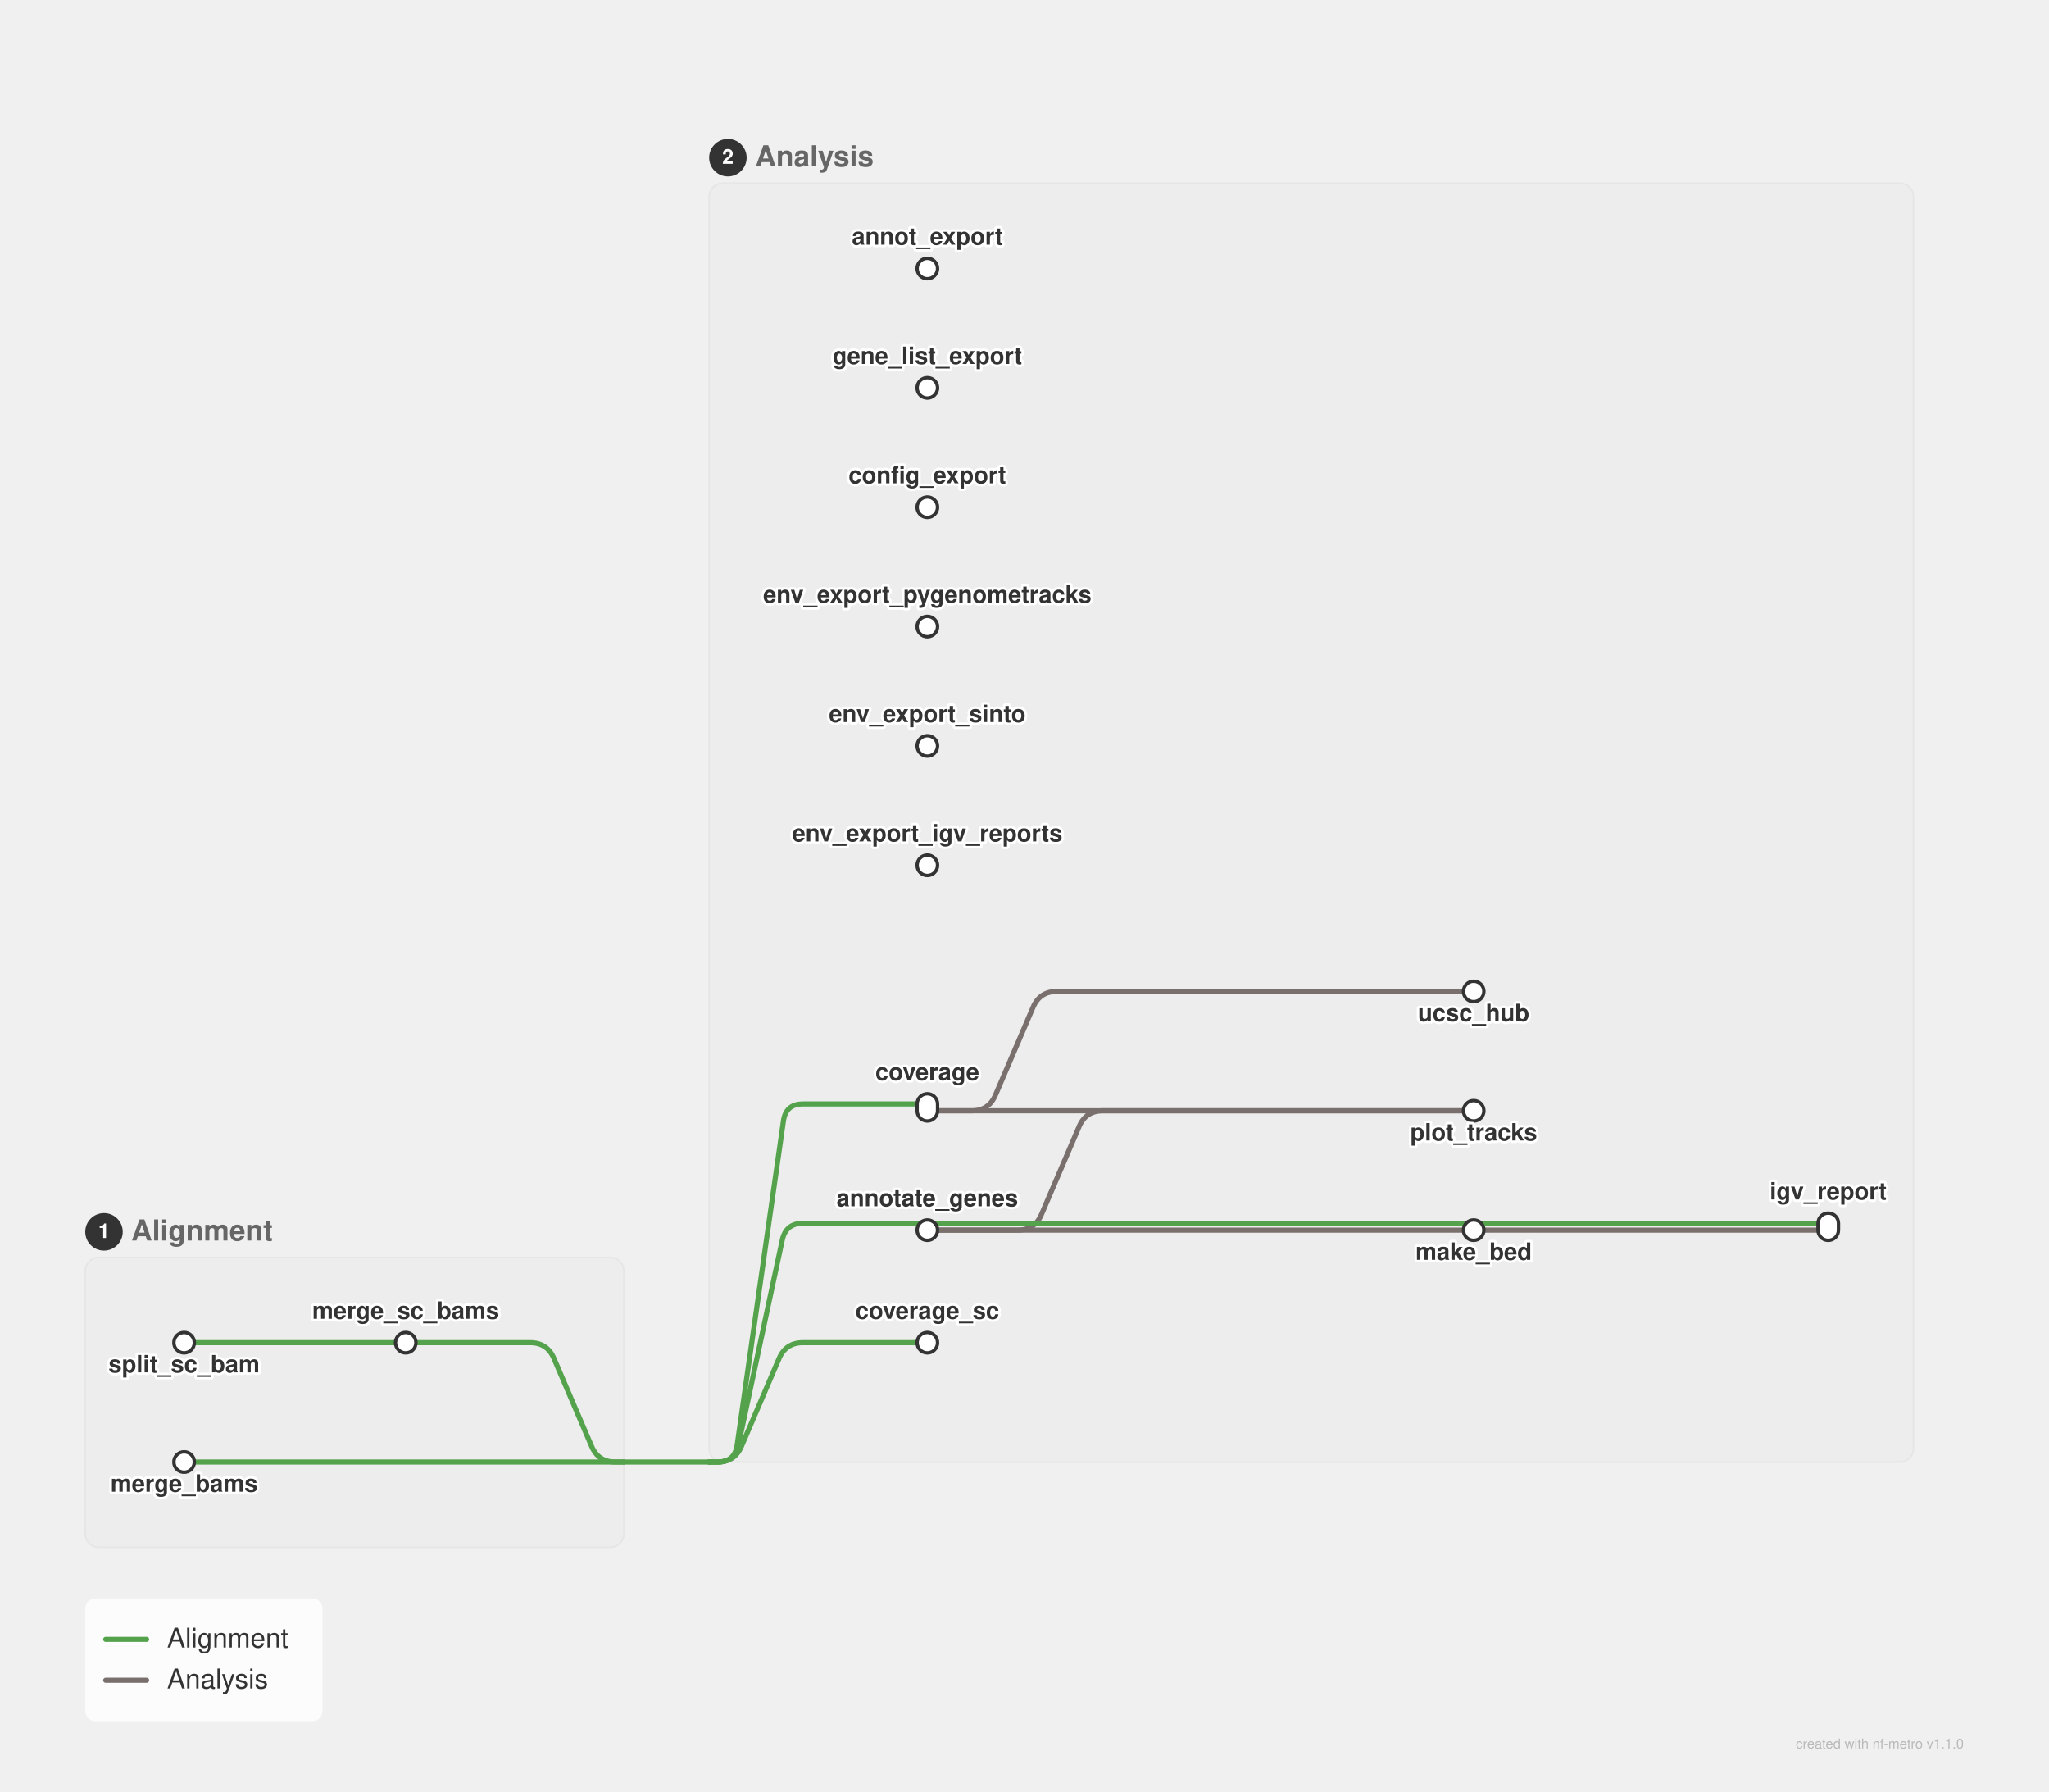
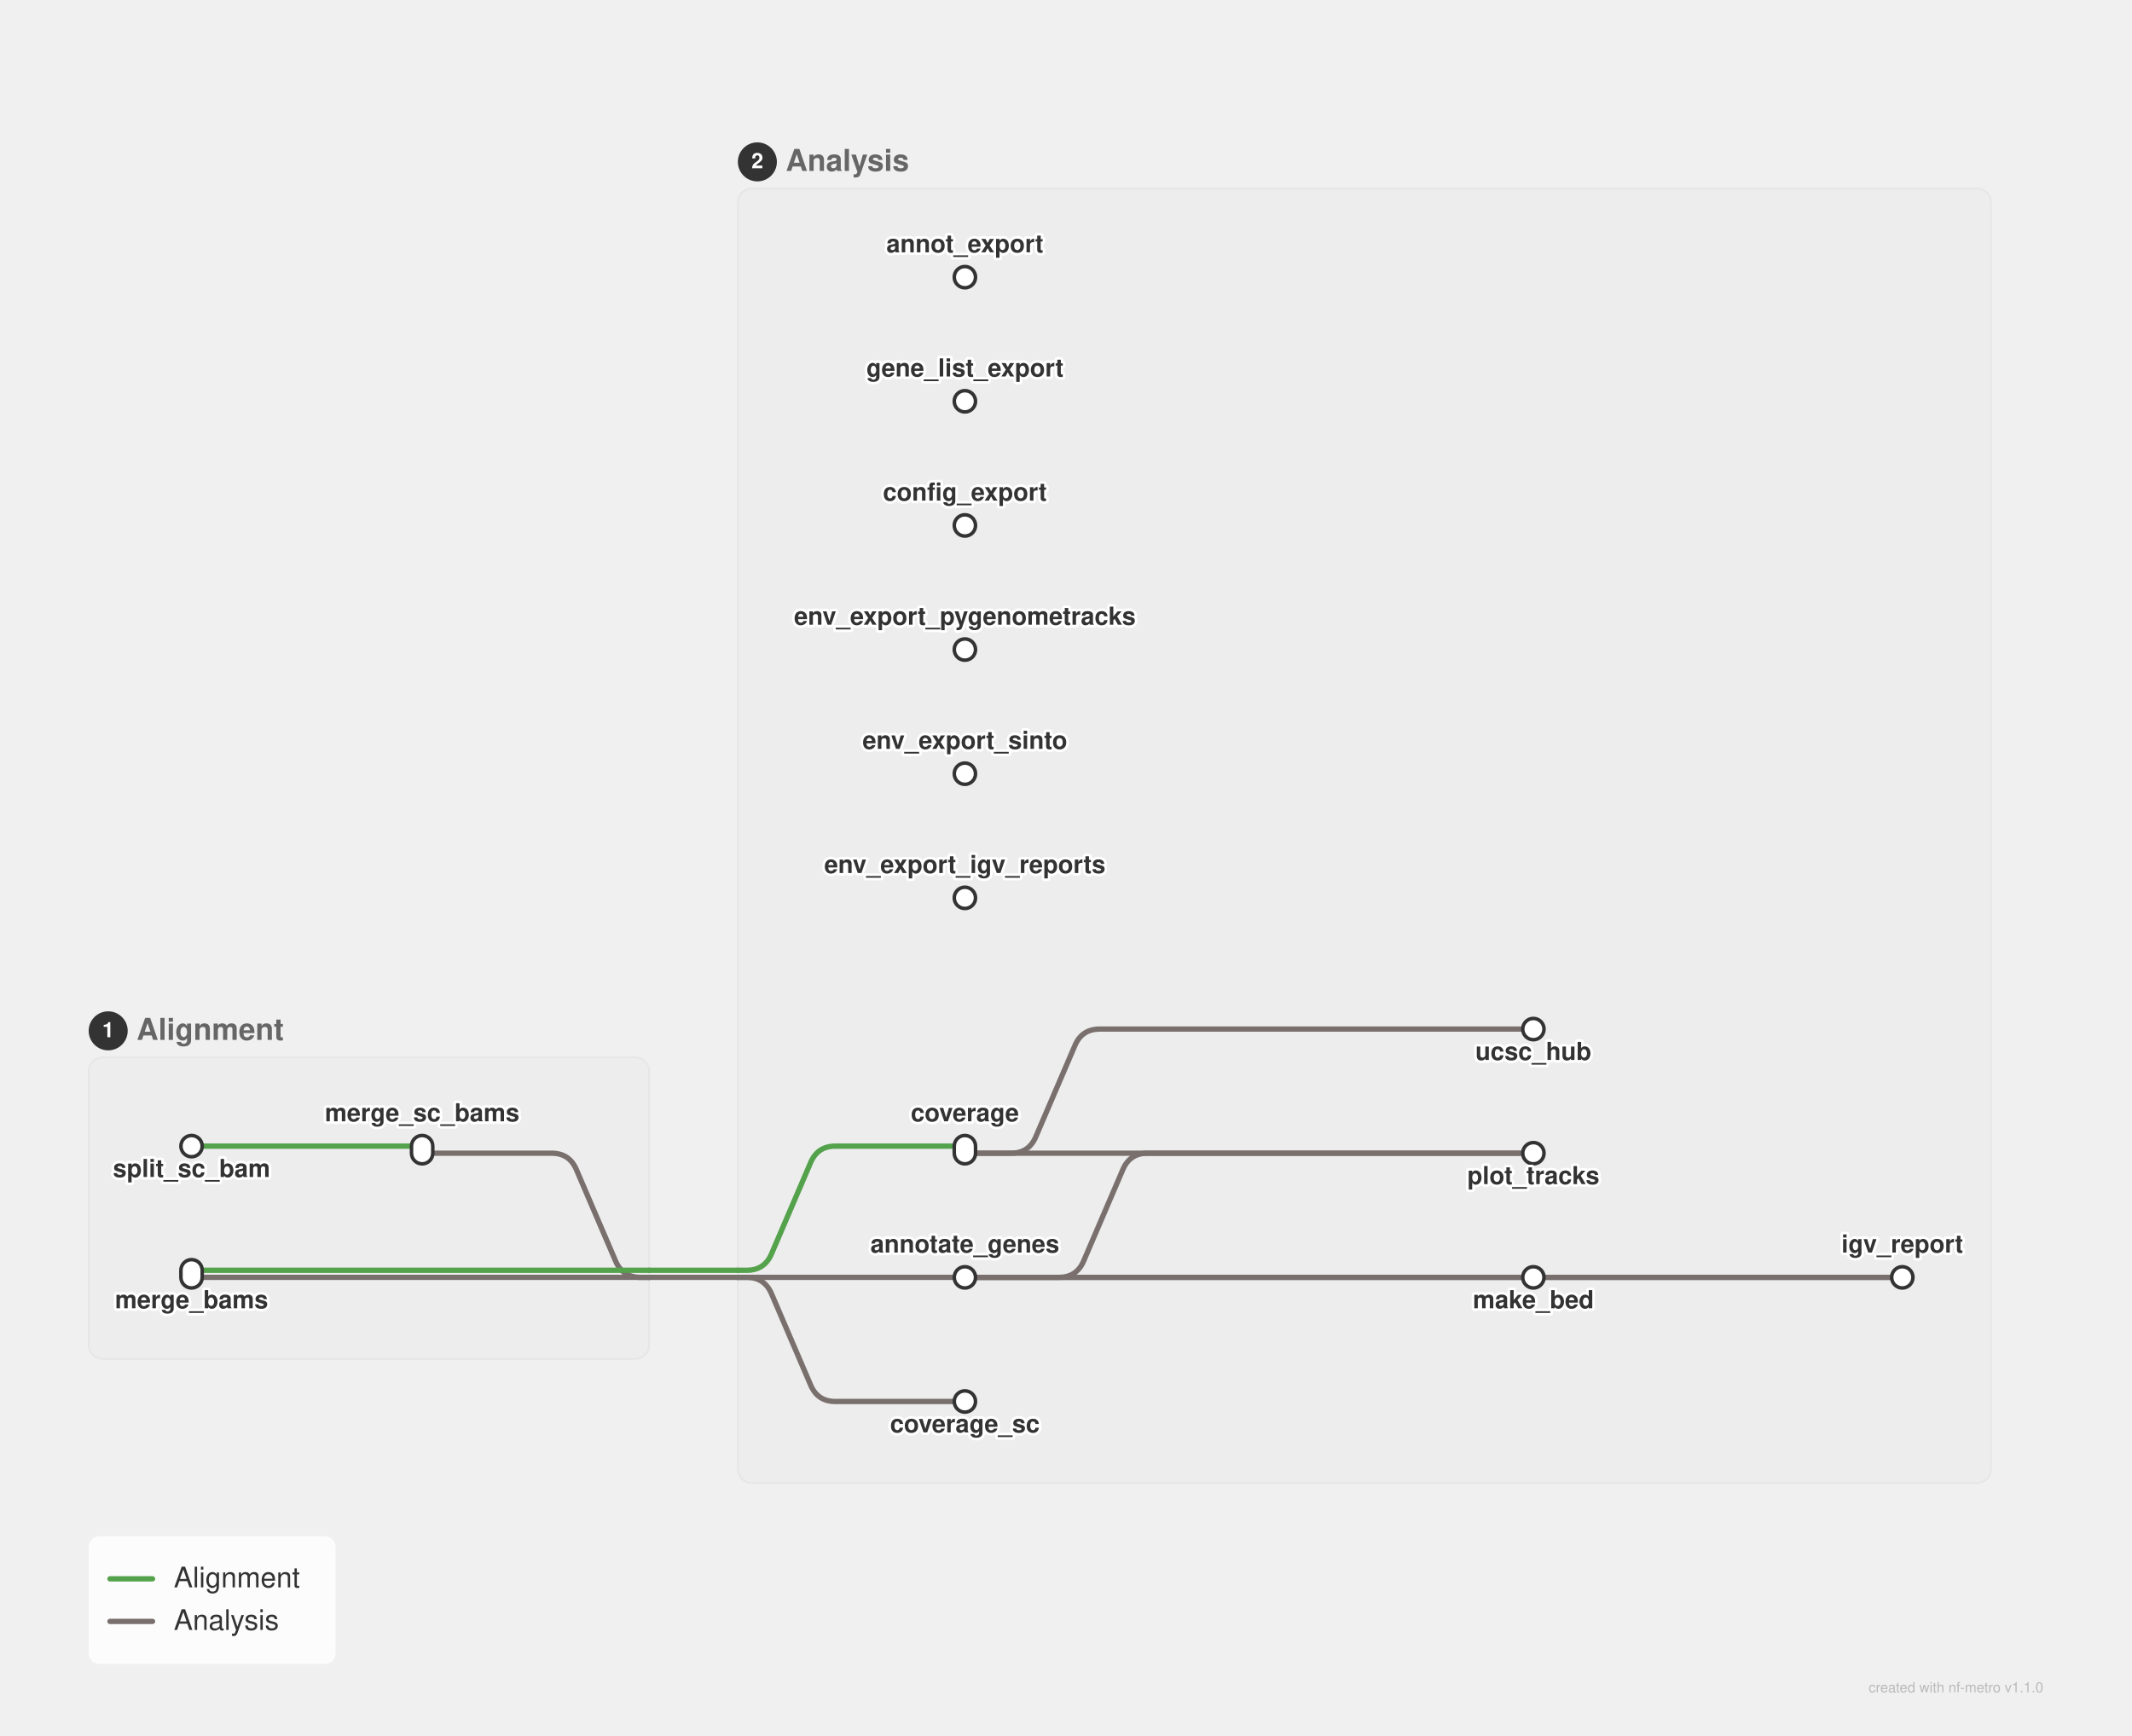
- <svg xmlns="http://www.w3.org/2000/svg" width="1162" height="1016" viewBox="-20 0 1202 1016">
+ <svg xmlns="http://www.w3.org/2000/svg" width="1162" height="946" viewBox="-20 0 1202 946">
  <defs>
</defs>
  <style>.nf-metro-title { fill: var(--nfm-map-title-color, #111111); }
.nf-metro-station-label { fill: var(--nfm-map-label-color, #333333); }
.nf-metro-section-box { fill: var(--nfm-map-section-fill, #ededed); stroke: var(--nfm-map-section-stroke, #e6e6e6); }
.nf-metro-section-label { fill: var(--nfm-map-section-label-color, #666666); }
.nf-metro-group-label { fill: var(--nfm-map-section-label-color, #666666); }
.nf-metro-group-underline { stroke: var(--nfm-map-section-label-color, #666666); }
.nf-metro-legend-bg { fill: var(--nfm-map-legend-bg, rgba(255, 255, 255, 0.8)); }
.nf-metro-legend-text { fill: var(--nfm-map-legend-text-color, #333333); }
.nf-metro-marker-stroke { stroke: var(--nfm-map-marker-stroke, #333333); }
.nf-metro-label-halo { fill: var(--nfm-map-bg, #ffffff); stroke: var(--nfm-map-bg, #ffffff); }</style>
  <style>@media (prefers-color-scheme: dark) {
    .nf-metro-section-label { fill: #d0d0d0; }
    .nf-metro-section-num-circle { fill: #777777; }
    .nf-metro-title { fill: #ffffff; }
}
</style>
-   <rect x="30.0" y="720.0" width="316.0" height="170.0" rx="8" ry="8" fill="#ededed" stroke="#e6e6e6" stroke-width="1.0" class="nf-metro-section-box" data-section-id="align" data-section-lines="align" />
-   <circle cx="41.0" cy="705.0" r="11" fill="#333333" class="nf-metro-section-num-circle" data-section-id="align" />
-   <text x="41.0" y="705.0" font-size="12" fill="#ffffff" font-family="'Helvetica Neue', Helvetica, Arial, sans-serif" font-weight="bold" text-anchor="middle" dy="0.3em" data-section-id="align">1</text>
-   <text x="57.0" y="705.0" font-size="17.0" fill="#666666" font-family="'Helvetica Neue', Helvetica, Arial, sans-serif" font-weight="bold" dy="0.3em" class="nf-metro-section-label" data-section-id="align">Alignment</text>
-   <rect x="396.0" y="90.0" width="706.5" height="750.0" rx="8" ry="8" fill="#ededed" stroke="#e6e6e6" stroke-width="1.0" class="nf-metro-section-box" data-section-id="generic" data-section-lines="align,generic" />
+   <rect x="30.0" y="580.0" width="316.0" height="170.0" rx="8" ry="8" fill="#ededed" stroke="#e6e6e6" stroke-width="1.0" class="nf-metro-section-box" data-section-id="align" data-section-lines="align,generic" />
+   <circle cx="41.0" cy="565.0" r="11" fill="#333333" class="nf-metro-section-num-circle" data-section-id="align" />
+   <text x="41.0" y="565.0" font-size="12" fill="#ffffff" font-family="'Helvetica Neue', Helvetica, Arial, sans-serif" font-weight="bold" text-anchor="middle" dy="0.3em" data-section-id="align">1</text>
+   <text x="57.0" y="565.0" font-size="17.0" fill="#666666" font-family="'Helvetica Neue', Helvetica, Arial, sans-serif" font-weight="bold" dy="0.3em" class="nf-metro-section-label" data-section-id="align">Alignment</text>
+   <rect x="396.0" y="90.0" width="706.5" height="730.0" rx="8" ry="8" fill="#ededed" stroke="#e6e6e6" stroke-width="1.0" class="nf-metro-section-box" data-section-id="generic" data-section-lines="align,generic" />
  <circle cx="407.0" cy="75.0" r="11" fill="#333333" class="nf-metro-section-num-circle" data-section-id="generic" />
  <text x="407.0" y="75.0" font-size="12" fill="#ffffff" font-family="'Helvetica Neue', Helvetica, Arial, sans-serif" font-weight="bold" text-anchor="middle" dy="0.3em" data-section-id="generic">2</text>
  <text x="423.0" y="75.0" font-size="17.0" fill="#666666" font-family="'Helvetica Neue', Helvetica, Arial, sans-serif" font-weight="bold" dy="0.3em" class="nf-metro-section-label" data-section-id="generic">Analysis</text>
  <path d="M524.0,634.0 L844.5,634.0" stroke="#79706E" stroke-width="3.0" stroke-linecap="round" class="metro-line-generic" data-line-id="generic" />
  <path d="M524.0,634.0 L550.0,634.0 Q560.0,634.0,563.939,624.809 L586.061,573.191 Q590.0,564.0,600.0,564.0 L844.5,564.0" stroke="#79706E" stroke-width="3.0" fill="none" stroke-linecap="round" stroke-linejoin="round" class="metro-line-generic" data-line-id="generic" />
  <path d="M524.0,704.0 L577.0,704.0 Q587.0,704.0,590.939,694.809 L613.061,643.191 Q617.0,634.0,627.0,634.0 L844.5,634.0" stroke="#79706E" stroke-width="3.0" fill="none" stroke-linecap="round" stroke-linejoin="round" class="metro-line-generic" data-line-id="generic" />
  <path d="M524.0,704.0 L844.5,704.0" stroke="#79706E" stroke-width="3.0" stroke-linecap="round" class="metro-line-generic" data-line-id="generic" />
  <path d="M844.5,704.0 L1052.5,704.0" stroke="#79706E" stroke-width="3.0" stroke-linecap="round" class="metro-line-generic" data-line-id="generic" />
-   <path d="M88.0,770.0 L218.0,770.0" stroke="#54A24B" stroke-width="3.0" stroke-linecap="round" class="metro-line-align" data-line-id="align" />
-   <path d="M88.0,840.0 L346.0,840.0" stroke="#54A24B" stroke-width="3.0" stroke-linecap="round" class="metro-line-align" data-line-id="align" />
-   <path d="M396.0,840.0 L401.0,840.0 Q411.0,840.0,412.414,830.101 L439.586,639.899 Q441.0,630.0,451.0,630.0 L524.0,630.0" stroke="#54A24B" stroke-width="3.0" fill="none" stroke-linecap="round" stroke-linejoin="round" class="metro-line-align" data-line-id="align" />
-   <path d="M396.0,840.0 L401.0,840.0 Q411.0,840.0,413.095,830.222 L438.905,709.778 Q441.0,700.0,451.0,700.0 L1052.5,700.0" stroke="#54A24B" stroke-width="3.0" fill="none" stroke-linecap="round" stroke-linejoin="round" class="metro-line-align" data-line-id="align" />
-   <path d="M218.0,770.0 L291.0,770.0 Q301.0,770.0,304.939,779.191 L327.061,830.809 Q331.0,840.0,341.0,840.0 L346.0,840.0" stroke="#54A24B" stroke-width="3.0" fill="none" stroke-linecap="round" stroke-linejoin="round" class="metro-line-align" data-line-id="align" />
-   <path d="M396.0,840.0 L401.0,840.0 Q411.0,840.0,414.939,830.809 L437.061,779.191 Q441.0,770.0,451.0,770.0 L524.0,770.0" stroke="#54A24B" stroke-width="3.0" fill="none" stroke-linecap="round" stroke-linejoin="round" class="metro-line-align" data-line-id="align" />
-   <path d="M346.0,840.0 L396.0,840.0" stroke="#54A24B" stroke-width="3.0" stroke-linecap="round" class="metro-line-align" data-line-id="align" />
-   <g class="nf-metro-station-group" data-node-id="n0" data-node-cx="88.0" data-node-cy="840.0" data-node-r="6.0" data-node-groups="align" data-node-region="align" data-node-w="12.0" data-node-h="12.0" data-node-rx="6.0">
-     <rect x="82.0" y="834.0" width="12.0" height="12.0" rx="6.0" ry="6.0" fill="#ffffff" stroke="#333333" stroke-width="2.0" class="nf-metro-station" data-station-id="n0" data-station-lines="align" data-station-label="merge_bams" data-section-id="align" data-section-name="Alignment" />
+   <path d="M88.0,704.0 L346.0,704.0" stroke="#79706E" stroke-width="3.0" stroke-linecap="round" class="metro-line-generic" data-line-id="generic" />
+   <path d="M396.0,704.0 L1052.5,704.0" stroke="#79706E" stroke-width="3.0" stroke-linecap="round" class="metro-line-generic" data-line-id="generic" />
+   <path d="M218.0,634.0 L291.0,634.0 Q301.0,634.0,304.939,643.191 L327.061,694.809 Q331.0,704.0,341.0,704.0 L346.0,704.0" stroke="#79706E" stroke-width="3.0" fill="none" stroke-linecap="round" stroke-linejoin="round" class="metro-line-generic" data-line-id="generic" />
+   <path d="M396.0,704.0 L401.0,704.0 Q411.0,704.0,414.939,713.191 L437.061,764.809 Q441.0,774.0,451.0,774.0 L524.0,774.0" stroke="#79706E" stroke-width="3.0" fill="none" stroke-linecap="round" stroke-linejoin="round" class="metro-line-generic" data-line-id="generic" />
+   <path d="M346.0,704.0 L396.0,704.0" stroke="#79706E" stroke-width="3.0" stroke-linecap="round" class="metro-line-generic" data-line-id="generic" />
+   <path d="M88.0,630.0 L218.0,630.0" stroke="#54A24B" stroke-width="3.0" stroke-linecap="round" class="metro-line-align" data-line-id="align" />
+   <path d="M88.0,700.0 L346.0,700.0" stroke="#54A24B" stroke-width="3.0" stroke-linecap="round" class="metro-line-align" data-line-id="align" />
+   <path d="M396.0,700.0 L401.0,700.0 Q411.0,700.0,414.939,690.809 L437.061,639.191 Q441.0,630.0,451.0,630.0 L524.0,630.0" stroke="#54A24B" stroke-width="3.0" fill="none" stroke-linecap="round" stroke-linejoin="round" class="metro-line-align" data-line-id="align" />
+   <path d="M346.0,700.0 L396.0,700.0" stroke="#54A24B" stroke-width="3.0" stroke-linecap="round" class="metro-line-align" data-line-id="align" />
+   <g class="nf-metro-station-group" data-node-id="n0" data-node-cx="88.0" data-node-cy="702.0" data-node-r="6.0" data-node-groups="align,generic" data-node-region="align" data-node-w="12.0" data-node-h="16.0" data-node-rx="6.0">
+     <rect x="82.0" y="694.0" width="12.0" height="16.0" rx="6.0" ry="6.0" fill="#ffffff" stroke="#333333" stroke-width="2.0" class="nf-metro-station" data-station-id="n0" data-station-lines="align,generic" data-station-label="merge_bams" data-section-id="align" data-section-name="Alignment" />
  </g>
-   <g class="nf-metro-station-group" data-node-id="n8" data-node-cx="88.0" data-node-cy="770.0" data-node-r="6.0" data-node-groups="align" data-node-region="align" data-node-w="12.0" data-node-h="12.0" data-node-rx="6.0">
-     <rect x="82.0" y="764.0" width="12.0" height="12.0" rx="6.0" ry="6.0" fill="#ffffff" stroke="#333333" stroke-width="2.0" class="nf-metro-station" data-station-id="n8" data-station-lines="align" data-station-label="split_sc_bam" data-section-id="align" data-section-name="Alignment" />
+   <g class="nf-metro-station-group" data-node-id="n8" data-node-cx="88.0" data-node-cy="630.0" data-node-r="6.0" data-node-groups="align" data-node-region="align" data-node-w="12.0" data-node-h="12.0" data-node-rx="6.0">
+     <rect x="82.0" y="624.0" width="12.0" height="12.0" rx="6.0" ry="6.0" fill="#ffffff" stroke="#333333" stroke-width="2.0" class="nf-metro-station" data-station-id="n8" data-station-lines="align" data-station-label="split_sc_bam" data-section-id="align" data-section-name="Alignment" />
  </g>
-   <g class="nf-metro-station-group" data-node-id="n9" data-node-cx="218.0" data-node-cy="770.0" data-node-r="6.0" data-node-groups="align" data-node-region="align" data-node-w="12.0" data-node-h="12.0" data-node-rx="6.0">
-     <rect x="212.0" y="764.0" width="12.0" height="12.0" rx="6.0" ry="6.0" fill="#ffffff" stroke="#333333" stroke-width="2.0" class="nf-metro-station" data-station-id="n9" data-station-lines="align" data-station-label="merge_sc_bams" data-section-id="align" data-section-name="Alignment" />
+   <g class="nf-metro-station-group" data-node-id="n9" data-node-cx="218.0" data-node-cy="632.0" data-node-r="6.0" data-node-groups="align,generic" data-node-region="align" data-node-w="12.0" data-node-h="16.0" data-node-rx="6.0">
+     <rect x="212.0" y="624.0" width="12.0" height="16.0" rx="6.0" ry="6.0" fill="#ffffff" stroke="#333333" stroke-width="2.0" class="nf-metro-station" data-station-id="n9" data-station-lines="align,generic" data-station-label="merge_sc_bams" data-section-id="align" data-section-name="Alignment" />
  </g>
  <g class="nf-metro-station-group" data-node-id="n1" data-node-cx="524.0" data-node-cy="632.0" data-node-r="6.0" data-node-groups="align,generic" data-node-region="generic" data-node-w="12.0" data-node-h="16.0" data-node-rx="6.0">
    <rect x="518.0" y="624.0" width="12.0" height="16.0" rx="6.0" ry="6.0" fill="#ffffff" stroke="#333333" stroke-width="2.0" class="nf-metro-station" data-station-id="n1" data-station-lines="align,generic" data-station-label="coverage" data-section-id="generic" data-section-name="Analysis" />
  </g>
  <g class="nf-metro-station-group" data-node-id="n2" data-node-cx="524.0" data-node-cy="704.0" data-node-r="6.0" data-node-groups="generic" data-node-region="generic" data-node-w="12.0" data-node-h="12.0" data-node-rx="6.0">
    <rect x="518.0" y="698.0" width="12.0" height="12.0" rx="6.0" ry="6.0" fill="#ffffff" stroke="#333333" stroke-width="2.0" class="nf-metro-station" data-station-id="n2" data-station-lines="generic" data-station-label="annotate_genes" data-section-id="generic" data-section-name="Analysis" />
  </g>
  <g class="nf-metro-station-group" data-node-id="n3" data-node-cx="844.5" data-node-cy="634.0" data-node-r="6.0" data-node-groups="generic" data-node-region="generic" data-node-w="12.0" data-node-h="12.0" data-node-rx="6.0">
    <rect x="838.5" y="628.0" width="12.0" height="12.0" rx="6.0" ry="6.0" fill="#ffffff" stroke="#333333" stroke-width="2.0" class="nf-metro-station" data-station-id="n3" data-station-lines="generic" data-station-label="plot_tracks" data-section-id="generic" data-section-name="Analysis" />
  </g>
  <g class="nf-metro-station-group" data-node-id="n4" data-node-cx="844.5" data-node-cy="564.0" data-node-r="6.0" data-node-groups="generic" data-node-region="generic" data-node-w="12.0" data-node-h="12.0" data-node-rx="6.0">
    <rect x="838.5" y="558.0" width="12.0" height="12.0" rx="6.0" ry="6.0" fill="#ffffff" stroke="#333333" stroke-width="2.0" class="nf-metro-station" data-station-id="n4" data-station-lines="generic" data-station-label="ucsc_hub" data-section-id="generic" data-section-name="Analysis" />
  </g>
  <g class="nf-metro-station-group" data-node-id="n5" data-node-cx="524.0" data-node-cy="140.0" data-node-r="6.0" data-node-groups="" data-node-region="generic" data-node-w="12.0" data-node-h="12.0" data-node-rx="6.0">
    <rect x="518.0" y="134.0" width="12.0" height="12.0" rx="6.0" ry="6.0" fill="#ffffff" stroke="#333333" stroke-width="2.0" class="nf-metro-station" data-station-id="n5" data-station-lines="" data-station-label="annot_export" data-section-id="generic" data-section-name="Analysis" />
  </g>
  <g class="nf-metro-station-group" data-node-id="n6" data-node-cx="524.0" data-node-cy="210.0" data-node-r="6.0" data-node-groups="" data-node-region="generic" data-node-w="12.0" data-node-h="12.0" data-node-rx="6.0">
    <rect x="518.0" y="204.0" width="12.0" height="12.0" rx="6.0" ry="6.0" fill="#ffffff" stroke="#333333" stroke-width="2.0" class="nf-metro-station" data-station-id="n6" data-station-lines="" data-station-label="gene_list_export" data-section-id="generic" data-section-name="Analysis" />
  </g>
  <g class="nf-metro-station-group" data-node-id="n7" data-node-cx="524.0" data-node-cy="280.0" data-node-r="6.0" data-node-groups="" data-node-region="generic" data-node-w="12.0" data-node-h="12.0" data-node-rx="6.0">
    <rect x="518.0" y="274.0" width="12.0" height="12.0" rx="6.0" ry="6.0" fill="#ffffff" stroke="#333333" stroke-width="2.0" class="nf-metro-station" data-station-id="n7" data-station-lines="" data-station-label="config_export" data-section-id="generic" data-section-name="Analysis" />
  </g>
-   <g class="nf-metro-station-group" data-node-id="n10" data-node-cx="524.0" data-node-cy="770.0" data-node-r="6.0" data-node-groups="align" data-node-region="generic" data-node-w="12.0" data-node-h="12.0" data-node-rx="6.0">
-     <rect x="518.0" y="764.0" width="12.0" height="12.0" rx="6.0" ry="6.0" fill="#ffffff" stroke="#333333" stroke-width="2.0" class="nf-metro-station" data-station-id="n10" data-station-lines="align" data-station-label="coverage_sc" data-section-id="generic" data-section-name="Analysis" />
+   <g class="nf-metro-station-group" data-node-id="n10" data-node-cx="524.0" data-node-cy="774.0" data-node-r="6.0" data-node-groups="generic" data-node-region="generic" data-node-w="12.0" data-node-h="12.0" data-node-rx="6.0">
+     <rect x="518.0" y="768.0" width="12.0" height="12.0" rx="6.0" ry="6.0" fill="#ffffff" stroke="#333333" stroke-width="2.0" class="nf-metro-station" data-station-id="n10" data-station-lines="generic" data-station-label="coverage_sc" data-section-id="generic" data-section-name="Analysis" />
  </g>
  <g class="nf-metro-station-group" data-node-id="n11" data-node-cx="844.5" data-node-cy="704.0" data-node-r="6.0" data-node-groups="generic" data-node-region="generic" data-node-w="12.0" data-node-h="12.0" data-node-rx="6.0">
    <rect x="838.5" y="698.0" width="12.0" height="12.0" rx="6.0" ry="6.0" fill="#ffffff" stroke="#333333" stroke-width="2.0" class="nf-metro-station" data-station-id="n11" data-station-lines="generic" data-station-label="make_bed" data-section-id="generic" data-section-name="Analysis" />
  </g>
-   <g class="nf-metro-station-group" data-node-id="n12" data-node-cx="1052.5" data-node-cy="702.0" data-node-r="6.0" data-node-groups="align,generic" data-node-region="generic" data-node-w="12.0" data-node-h="16.0" data-node-rx="6.0">
-     <rect x="1046.5" y="694.0" width="12.0" height="16.0" rx="6.0" ry="6.0" fill="#ffffff" stroke="#333333" stroke-width="2.0" class="nf-metro-station" data-station-id="n12" data-station-lines="align,generic" data-station-label="igv_report" data-section-id="generic" data-section-name="Analysis" />
+   <g class="nf-metro-station-group" data-node-id="n12" data-node-cx="1052.5" data-node-cy="704.0" data-node-r="6.0" data-node-groups="generic" data-node-region="generic" data-node-w="12.0" data-node-h="12.0" data-node-rx="6.0">
+     <rect x="1046.5" y="698.0" width="12.0" height="12.0" rx="6.0" ry="6.0" fill="#ffffff" stroke="#333333" stroke-width="2.0" class="nf-metro-station" data-station-id="n12" data-station-lines="generic" data-station-label="igv_report" data-section-id="generic" data-section-name="Analysis" />
  </g>
  <g class="nf-metro-station-group" data-node-id="n13" data-node-cx="524.0" data-node-cy="350.0" data-node-r="6.0" data-node-groups="" data-node-region="generic" data-node-w="12.0" data-node-h="12.0" data-node-rx="6.0">
    <rect x="518.0" y="344.0" width="12.0" height="12.0" rx="6.0" ry="6.0" fill="#ffffff" stroke="#333333" stroke-width="2.0" class="nf-metro-station" data-station-id="n13" data-station-lines="" data-station-label="env_export_pygenometracks" data-section-id="generic" data-section-name="Analysis" />
  </g>
  <g class="nf-metro-station-group" data-node-id="n14" data-node-cx="524.0" data-node-cy="420.0" data-node-r="6.0" data-node-groups="" data-node-region="generic" data-node-w="12.0" data-node-h="12.0" data-node-rx="6.0">
    <rect x="518.0" y="414.0" width="12.0" height="12.0" rx="6.0" ry="6.0" fill="#ffffff" stroke="#333333" stroke-width="2.0" class="nf-metro-station" data-station-id="n14" data-station-lines="" data-station-label="env_export_sinto" data-section-id="generic" data-section-name="Analysis" />
  </g>
  <g class="nf-metro-station-group" data-node-id="n15" data-node-cx="524.0" data-node-cy="490.0" data-node-r="6.0" data-node-groups="" data-node-region="generic" data-node-w="12.0" data-node-h="12.0" data-node-rx="6.0">
    <rect x="518.0" y="484.0" width="12.0" height="12.0" rx="6.0" ry="6.0" fill="#ffffff" stroke="#333333" stroke-width="2.0" class="nf-metro-station" data-station-id="n15" data-station-lines="" data-station-label="env_export_igv_reports" data-section-id="generic" data-section-name="Analysis" />
  </g>
-   <text x="88.0" y="781.0" font-size="14.0" fill="#ffffff" stroke="#ffffff" stroke-width="3.0" stroke-linejoin="round" font-family="'Helvetica Neue', Helvetica, Arial, sans-serif" font-weight="bold" aria-hidden="true" class="nf-metro-label-halo" text-anchor="middle" dominant-baseline="hanging">split_sc_bam</text>
-   <text x="88.0" y="781.0" font-size="14.0" fill="#333333" font-family="'Helvetica Neue', Helvetica, Arial, sans-serif" font-weight="bold" text-anchor="middle" dominant-baseline="hanging" data-station-id="n8" class="nf-metro-station-label">split_sc_bam</text>
+   <text x="88.0" y="641.0" font-size="14.0" fill="#ffffff" stroke="#ffffff" stroke-width="3.0" stroke-linejoin="round" font-family="'Helvetica Neue', Helvetica, Arial, sans-serif" font-weight="bold" aria-hidden="true" class="nf-metro-label-halo" text-anchor="middle" dominant-baseline="hanging">split_sc_bam</text>
+   <text x="88.0" y="641.0" font-size="14.0" fill="#333333" font-family="'Helvetica Neue', Helvetica, Arial, sans-serif" font-weight="bold" text-anchor="middle" dominant-baseline="hanging" data-station-id="n8" class="nf-metro-station-label">split_sc_bam</text>
  <text x="524.0" y="126.0" font-size="14.0" fill="#ffffff" stroke="#ffffff" stroke-width="3.0" stroke-linejoin="round" font-family="'Helvetica Neue', Helvetica, Arial, sans-serif" font-weight="bold" aria-hidden="true" class="nf-metro-label-halo" text-anchor="middle" dominant-baseline="auto">annot_export</text>
  <text x="524.0" y="126.0" font-size="14.0" fill="#333333" font-family="'Helvetica Neue', Helvetica, Arial, sans-serif" font-weight="bold" text-anchor="middle" dominant-baseline="auto" data-station-id="n5" class="nf-metro-station-label">annot_export</text>
  <text x="524.0" y="196.0" font-size="14.0" fill="#ffffff" stroke="#ffffff" stroke-width="3.0" stroke-linejoin="round" font-family="'Helvetica Neue', Helvetica, Arial, sans-serif" font-weight="bold" aria-hidden="true" class="nf-metro-label-halo" text-anchor="middle" dominant-baseline="auto">gene_list_export</text>
  <text x="524.0" y="196.0" font-size="14.0" fill="#333333" font-family="'Helvetica Neue', Helvetica, Arial, sans-serif" font-weight="bold" text-anchor="middle" dominant-baseline="auto" data-station-id="n6" class="nf-metro-station-label">gene_list_export</text>
  <text x="524.0" y="266.0" font-size="14.0" fill="#ffffff" stroke="#ffffff" stroke-width="3.0" stroke-linejoin="round" font-family="'Helvetica Neue', Helvetica, Arial, sans-serif" font-weight="bold" aria-hidden="true" class="nf-metro-label-halo" text-anchor="middle" dominant-baseline="auto">config_export</text>
  <text x="524.0" y="266.0" font-size="14.0" fill="#333333" font-family="'Helvetica Neue', Helvetica, Arial, sans-serif" font-weight="bold" text-anchor="middle" dominant-baseline="auto" data-station-id="n7" class="nf-metro-station-label">config_export</text>
  <text x="524.0" y="336.0" font-size="14.0" fill="#ffffff" stroke="#ffffff" stroke-width="3.0" stroke-linejoin="round" font-family="'Helvetica Neue', Helvetica, Arial, sans-serif" font-weight="bold" aria-hidden="true" class="nf-metro-label-halo" text-anchor="middle" dominant-baseline="auto">env_export_pygenometracks</text>
  <text x="524.0" y="336.0" font-size="14.0" fill="#333333" font-family="'Helvetica Neue', Helvetica, Arial, sans-serif" font-weight="bold" text-anchor="middle" dominant-baseline="auto" data-station-id="n13" class="nf-metro-station-label">env_export_pygenometracks</text>
  <text x="524.0" y="406.0" font-size="14.0" fill="#ffffff" stroke="#ffffff" stroke-width="3.0" stroke-linejoin="round" font-family="'Helvetica Neue', Helvetica, Arial, sans-serif" font-weight="bold" aria-hidden="true" class="nf-metro-label-halo" text-anchor="middle" dominant-baseline="auto">env_export_sinto</text>
  <text x="524.0" y="406.0" font-size="14.0" fill="#333333" font-family="'Helvetica Neue', Helvetica, Arial, sans-serif" font-weight="bold" text-anchor="middle" dominant-baseline="auto" data-station-id="n14" class="nf-metro-station-label">env_export_sinto</text>
  <text x="524.0" y="476.0" font-size="14.0" fill="#ffffff" stroke="#ffffff" stroke-width="3.0" stroke-linejoin="round" font-family="'Helvetica Neue', Helvetica, Arial, sans-serif" font-weight="bold" aria-hidden="true" class="nf-metro-label-halo" text-anchor="middle" dominant-baseline="auto">env_export_igv_reports</text>
  <text x="524.0" y="476.0" font-size="14.0" fill="#333333" font-family="'Helvetica Neue', Helvetica, Arial, sans-serif" font-weight="bold" text-anchor="middle" dominant-baseline="auto" data-station-id="n15" class="nf-metro-station-label">env_export_igv_reports</text>
  <text x="524.0" y="616.0" font-size="14.0" fill="#ffffff" stroke="#ffffff" stroke-width="3.0" stroke-linejoin="round" font-family="'Helvetica Neue', Helvetica, Arial, sans-serif" font-weight="bold" aria-hidden="true" class="nf-metro-label-halo" text-anchor="middle" dominant-baseline="auto">coverage</text>
  <text x="524.0" y="616.0" font-size="14.0" fill="#333333" font-family="'Helvetica Neue', Helvetica, Arial, sans-serif" font-weight="bold" text-anchor="middle" dominant-baseline="auto" data-station-id="n1" class="nf-metro-station-label">coverage</text>
  <text x="524.0" y="690.0" font-size="14.0" fill="#ffffff" stroke="#ffffff" stroke-width="3.0" stroke-linejoin="round" font-family="'Helvetica Neue', Helvetica, Arial, sans-serif" font-weight="bold" aria-hidden="true" class="nf-metro-label-halo" text-anchor="middle" dominant-baseline="auto">annotate_genes</text>
  <text x="524.0" y="690.0" font-size="14.0" fill="#333333" font-family="'Helvetica Neue', Helvetica, Arial, sans-serif" font-weight="bold" text-anchor="middle" dominant-baseline="auto" data-station-id="n2" class="nf-metro-station-label">annotate_genes</text>
-   <text x="88.0" y="851.0" font-size="14.0" fill="#ffffff" stroke="#ffffff" stroke-width="3.0" stroke-linejoin="round" font-family="'Helvetica Neue', Helvetica, Arial, sans-serif" font-weight="bold" aria-hidden="true" class="nf-metro-label-halo" text-anchor="middle" dominant-baseline="hanging">merge_bams</text>
-   <text x="88.0" y="851.0" font-size="14.0" fill="#333333" font-family="'Helvetica Neue', Helvetica, Arial, sans-serif" font-weight="bold" text-anchor="middle" dominant-baseline="hanging" data-station-id="n0" class="nf-metro-station-label">merge_bams</text>
-   <text x="524.0" y="756.0" font-size="14.0" fill="#ffffff" stroke="#ffffff" stroke-width="3.0" stroke-linejoin="round" font-family="'Helvetica Neue', Helvetica, Arial, sans-serif" font-weight="bold" aria-hidden="true" class="nf-metro-label-halo" text-anchor="middle" dominant-baseline="auto">coverage_sc</text>
-   <text x="524.0" y="756.0" font-size="14.0" fill="#333333" font-family="'Helvetica Neue', Helvetica, Arial, sans-serif" font-weight="bold" text-anchor="middle" dominant-baseline="auto" data-station-id="n10" class="nf-metro-station-label">coverage_sc</text>
+   <text x="88.0" y="715.0" font-size="14.0" fill="#ffffff" stroke="#ffffff" stroke-width="3.0" stroke-linejoin="round" font-family="'Helvetica Neue', Helvetica, Arial, sans-serif" font-weight="bold" aria-hidden="true" class="nf-metro-label-halo" text-anchor="middle" dominant-baseline="hanging">merge_bams</text>
+   <text x="88.0" y="715.0" font-size="14.0" fill="#333333" font-family="'Helvetica Neue', Helvetica, Arial, sans-serif" font-weight="bold" text-anchor="middle" dominant-baseline="hanging" data-station-id="n0" class="nf-metro-station-label">merge_bams</text>
+   <text x="524.0" y="785.0" font-size="14.0" fill="#ffffff" stroke="#ffffff" stroke-width="3.0" stroke-linejoin="round" font-family="'Helvetica Neue', Helvetica, Arial, sans-serif" font-weight="bold" aria-hidden="true" class="nf-metro-label-halo" text-anchor="middle" dominant-baseline="hanging">coverage_sc</text>
+   <text x="524.0" y="785.0" font-size="14.0" fill="#333333" font-family="'Helvetica Neue', Helvetica, Arial, sans-serif" font-weight="bold" text-anchor="middle" dominant-baseline="hanging" data-station-id="n10" class="nf-metro-station-label">coverage_sc</text>
  <text x="844.5" y="575.0" font-size="14.0" fill="#ffffff" stroke="#ffffff" stroke-width="3.0" stroke-linejoin="round" font-family="'Helvetica Neue', Helvetica, Arial, sans-serif" font-weight="bold" aria-hidden="true" class="nf-metro-label-halo" text-anchor="middle" dominant-baseline="hanging">ucsc_hub</text>
  <text x="844.5" y="575.0" font-size="14.0" fill="#333333" font-family="'Helvetica Neue', Helvetica, Arial, sans-serif" font-weight="bold" text-anchor="middle" dominant-baseline="hanging" data-station-id="n4" class="nf-metro-station-label">ucsc_hub</text>
-   <text x="218.0" y="756.0" font-size="14.0" fill="#ffffff" stroke="#ffffff" stroke-width="3.0" stroke-linejoin="round" font-family="'Helvetica Neue', Helvetica, Arial, sans-serif" font-weight="bold" aria-hidden="true" class="nf-metro-label-halo" text-anchor="middle" dominant-baseline="auto">merge_sc_bams</text>
-   <text x="218.0" y="756.0" font-size="14.0" fill="#333333" font-family="'Helvetica Neue', Helvetica, Arial, sans-serif" font-weight="bold" text-anchor="middle" dominant-baseline="auto" data-station-id="n9" class="nf-metro-station-label">merge_sc_bams</text>
+   <text x="218.0" y="616.0" font-size="14.0" fill="#ffffff" stroke="#ffffff" stroke-width="3.0" stroke-linejoin="round" font-family="'Helvetica Neue', Helvetica, Arial, sans-serif" font-weight="bold" aria-hidden="true" class="nf-metro-label-halo" text-anchor="middle" dominant-baseline="auto">merge_sc_bams</text>
+   <text x="218.0" y="616.0" font-size="14.0" fill="#333333" font-family="'Helvetica Neue', Helvetica, Arial, sans-serif" font-weight="bold" text-anchor="middle" dominant-baseline="auto" data-station-id="n9" class="nf-metro-station-label">merge_sc_bams</text>
  <text x="844.5" y="645.0" font-size="14.0" fill="#ffffff" stroke="#ffffff" stroke-width="3.0" stroke-linejoin="round" font-family="'Helvetica Neue', Helvetica, Arial, sans-serif" font-weight="bold" aria-hidden="true" class="nf-metro-label-halo" text-anchor="middle" dominant-baseline="hanging">plot_tracks</text>
  <text x="844.5" y="645.0" font-size="14.0" fill="#333333" font-family="'Helvetica Neue', Helvetica, Arial, sans-serif" font-weight="bold" text-anchor="middle" dominant-baseline="hanging" data-station-id="n3" class="nf-metro-station-label">plot_tracks</text>
  <text x="844.5" y="715.0" font-size="14.0" fill="#ffffff" stroke="#ffffff" stroke-width="3.0" stroke-linejoin="round" font-family="'Helvetica Neue', Helvetica, Arial, sans-serif" font-weight="bold" aria-hidden="true" class="nf-metro-label-halo" text-anchor="middle" dominant-baseline="hanging">make_bed</text>
  <text x="844.5" y="715.0" font-size="14.0" fill="#333333" font-family="'Helvetica Neue', Helvetica, Arial, sans-serif" font-weight="bold" text-anchor="middle" dominant-baseline="hanging" data-station-id="n11" class="nf-metro-station-label">make_bed</text>
-   <text x="1052.5" y="686.0" font-size="14.0" fill="#ffffff" stroke="#ffffff" stroke-width="3.0" stroke-linejoin="round" font-family="'Helvetica Neue', Helvetica, Arial, sans-serif" font-weight="bold" aria-hidden="true" class="nf-metro-label-halo" text-anchor="middle" dominant-baseline="auto">igv_report</text>
-   <text x="1052.5" y="686.0" font-size="14.0" fill="#333333" font-family="'Helvetica Neue', Helvetica, Arial, sans-serif" font-weight="bold" text-anchor="middle" dominant-baseline="auto" data-station-id="n12" class="nf-metro-station-label">igv_report</text>
-   <rect x="30.0" y="920.0" width="139.2" height="72.0" rx="6" ry="6" fill="rgba(255, 255, 255, 0.8)" class="nf-metro-legend-bg" />
-   <path d="M42.0,944.0 L66.0,944.0" stroke="#54A24B" stroke-width="3.0" stroke-linecap="round" />
-   <text x="78.0" y="944.0" font-size="16.0" fill="#333333" font-family="'Helvetica Neue', Helvetica, Arial, sans-serif" dy="0.3em" class="nf-metro-legend-text">Alignment</text>
-   <path d="M42.0,968.0 L66.0,968.0" stroke="#79706E" stroke-width="3.0" stroke-linecap="round" />
-   <text x="78.0" y="968.0" font-size="16.0" fill="#333333" font-family="'Helvetica Neue', Helvetica, Arial, sans-serif" dy="0.3em" class="nf-metro-legend-text">Analysis</text>
-   <text x="1132.0" y="1008.0" font-size="8" fill="rgba(150, 150, 150, 0.6)" font-family="'Helvetica Neue', Helvetica, Arial, sans-serif" text-anchor="end">created with nf-metro v1.1.0</text>
+   <text x="1052.5" y="690.0" font-size="14.0" fill="#ffffff" stroke="#ffffff" stroke-width="3.0" stroke-linejoin="round" font-family="'Helvetica Neue', Helvetica, Arial, sans-serif" font-weight="bold" aria-hidden="true" class="nf-metro-label-halo" text-anchor="middle" dominant-baseline="auto">igv_report</text>
+   <text x="1052.5" y="690.0" font-size="14.0" fill="#333333" font-family="'Helvetica Neue', Helvetica, Arial, sans-serif" font-weight="bold" text-anchor="middle" dominant-baseline="auto" data-station-id="n12" class="nf-metro-station-label">igv_report</text>
+   <rect x="30.0" y="850.0" width="139.2" height="72.0" rx="6" ry="6" fill="rgba(255, 255, 255, 0.8)" class="nf-metro-legend-bg" />
+   <path d="M42.0,874.0 L66.0,874.0" stroke="#54A24B" stroke-width="3.0" stroke-linecap="round" />
+   <text x="78.0" y="874.0" font-size="16.0" fill="#333333" font-family="'Helvetica Neue', Helvetica, Arial, sans-serif" dy="0.3em" class="nf-metro-legend-text">Alignment</text>
+   <path d="M42.0,898.0 L66.0,898.0" stroke="#79706E" stroke-width="3.0" stroke-linecap="round" />
+   <text x="78.0" y="898.0" font-size="16.0" fill="#333333" font-family="'Helvetica Neue', Helvetica, Arial, sans-serif" dy="0.3em" class="nf-metro-legend-text">Analysis</text>
+   <text x="1132.0" y="938.0" font-size="8" fill="rgba(150, 150, 150, 0.6)" font-family="'Helvetica Neue', Helvetica, Arial, sans-serif" text-anchor="end">created with nf-metro v1.1.0</text>
</svg>
